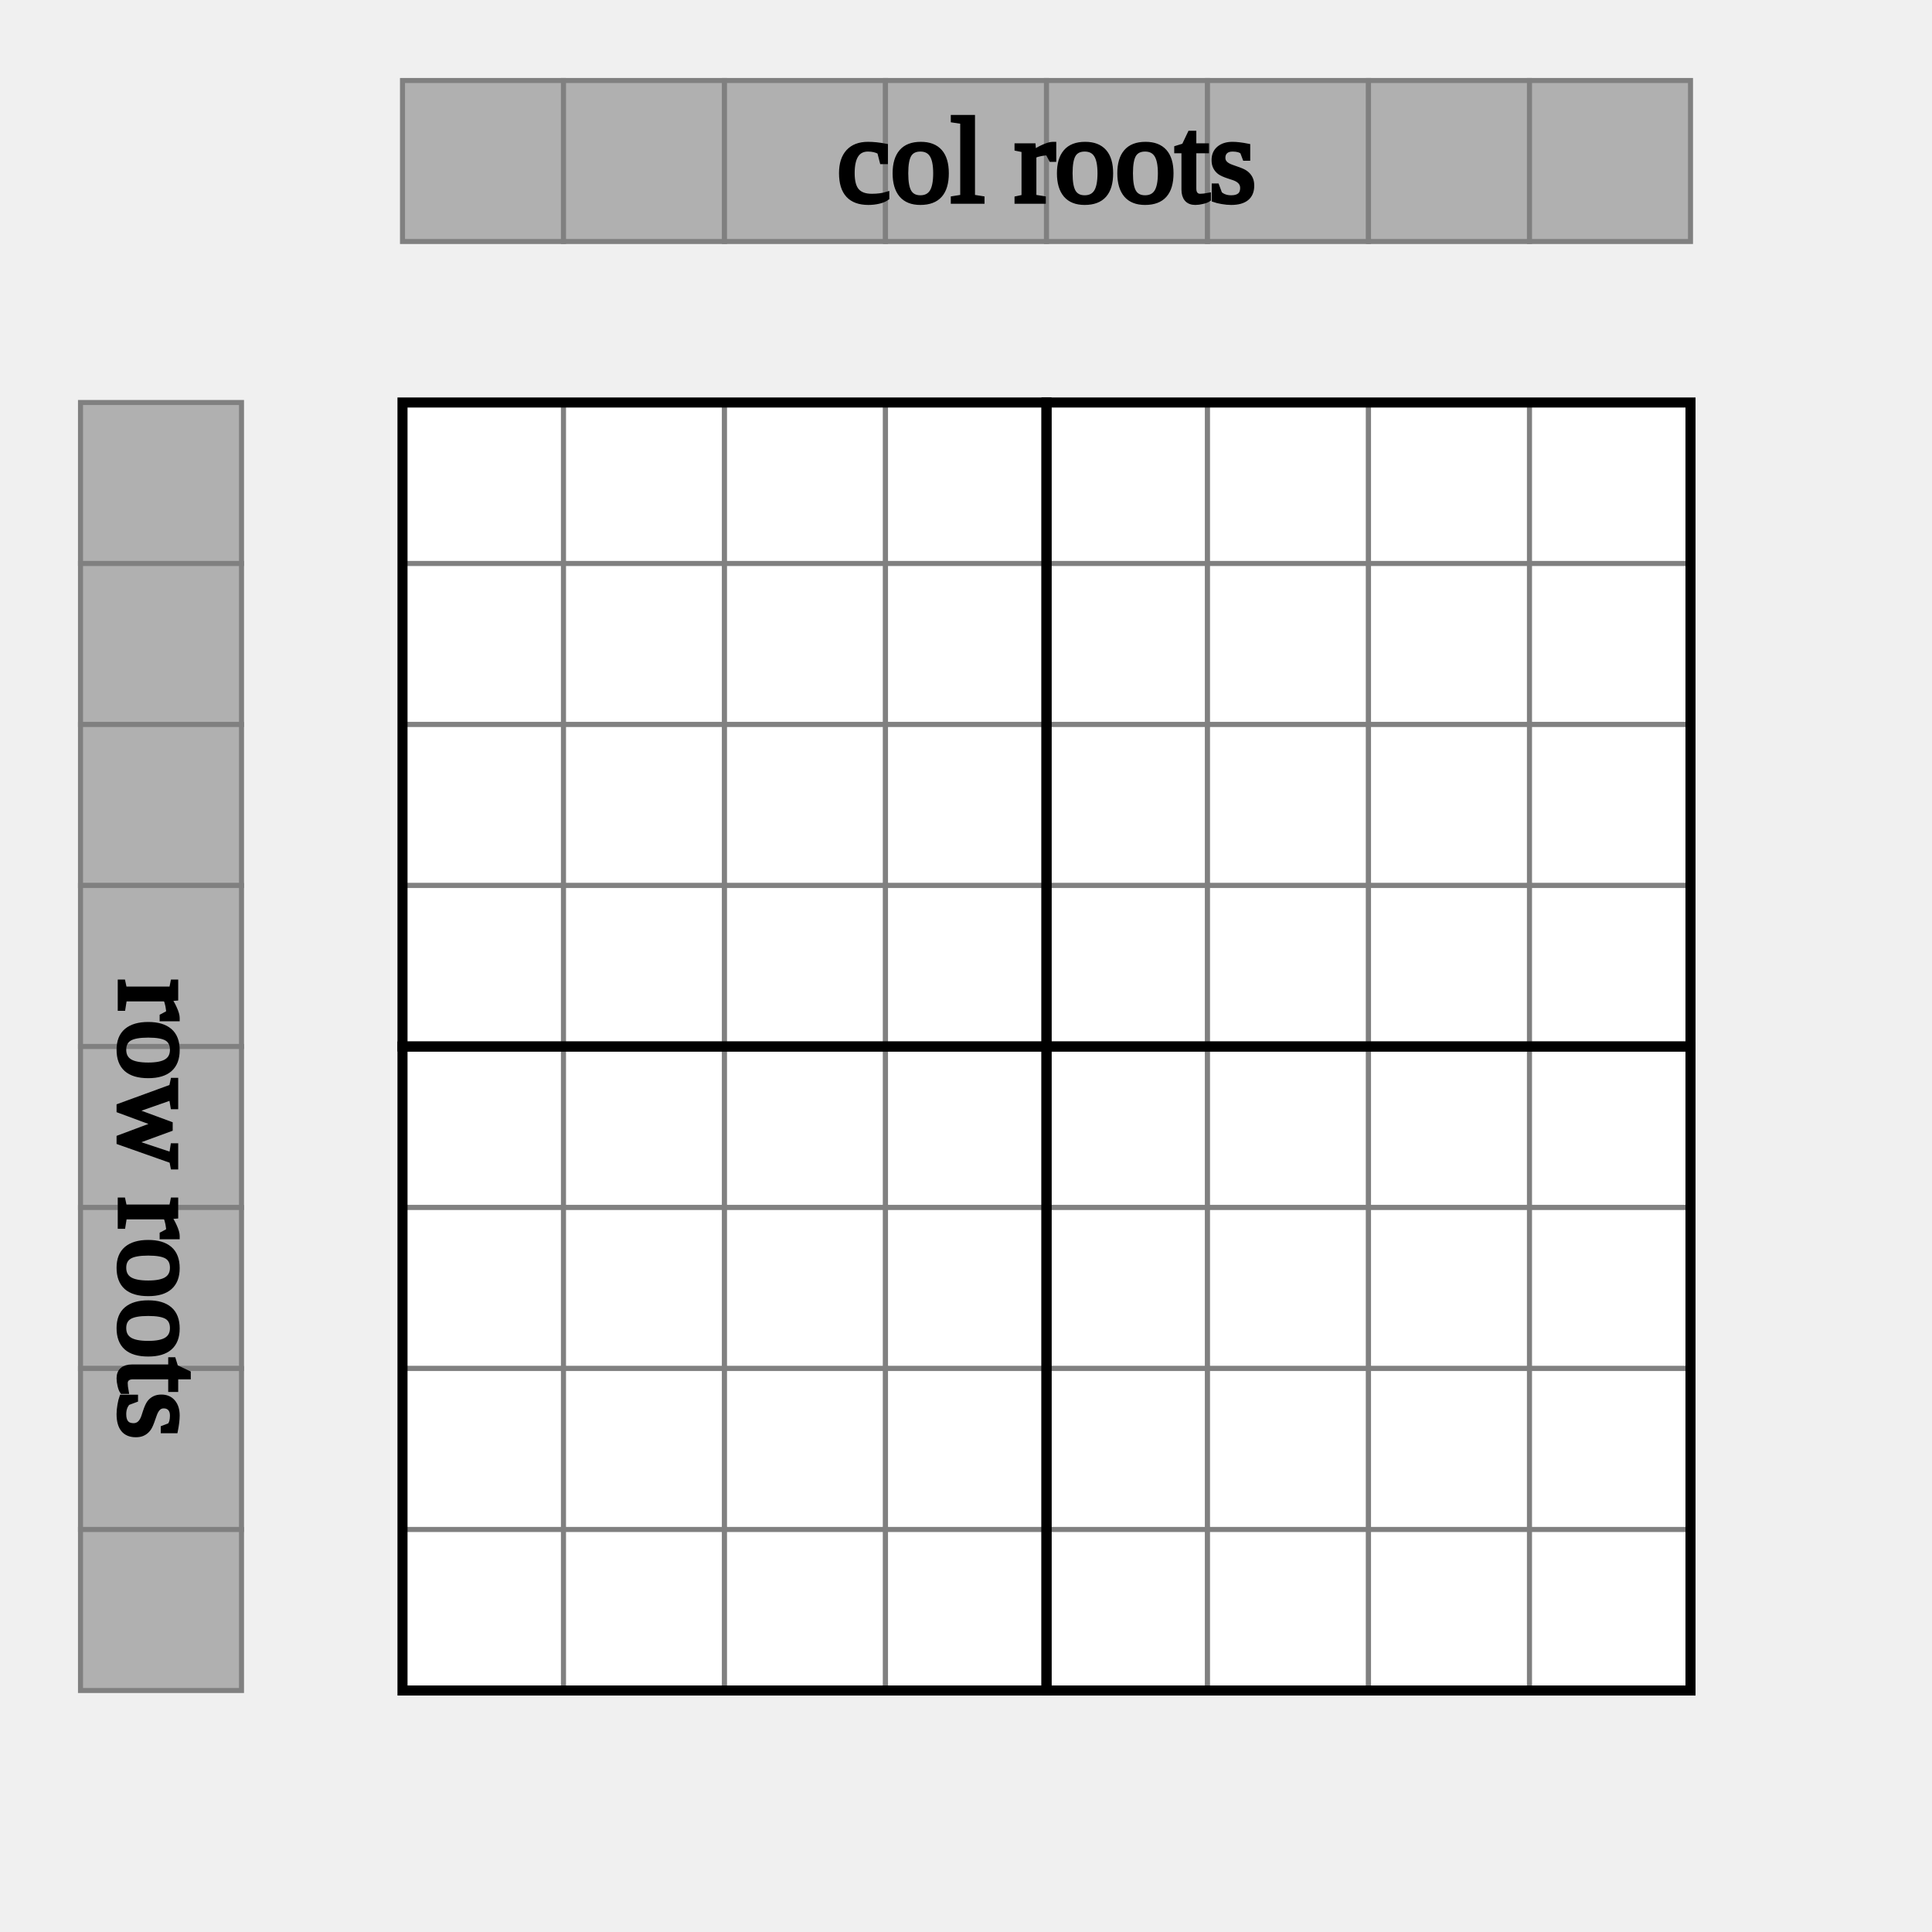
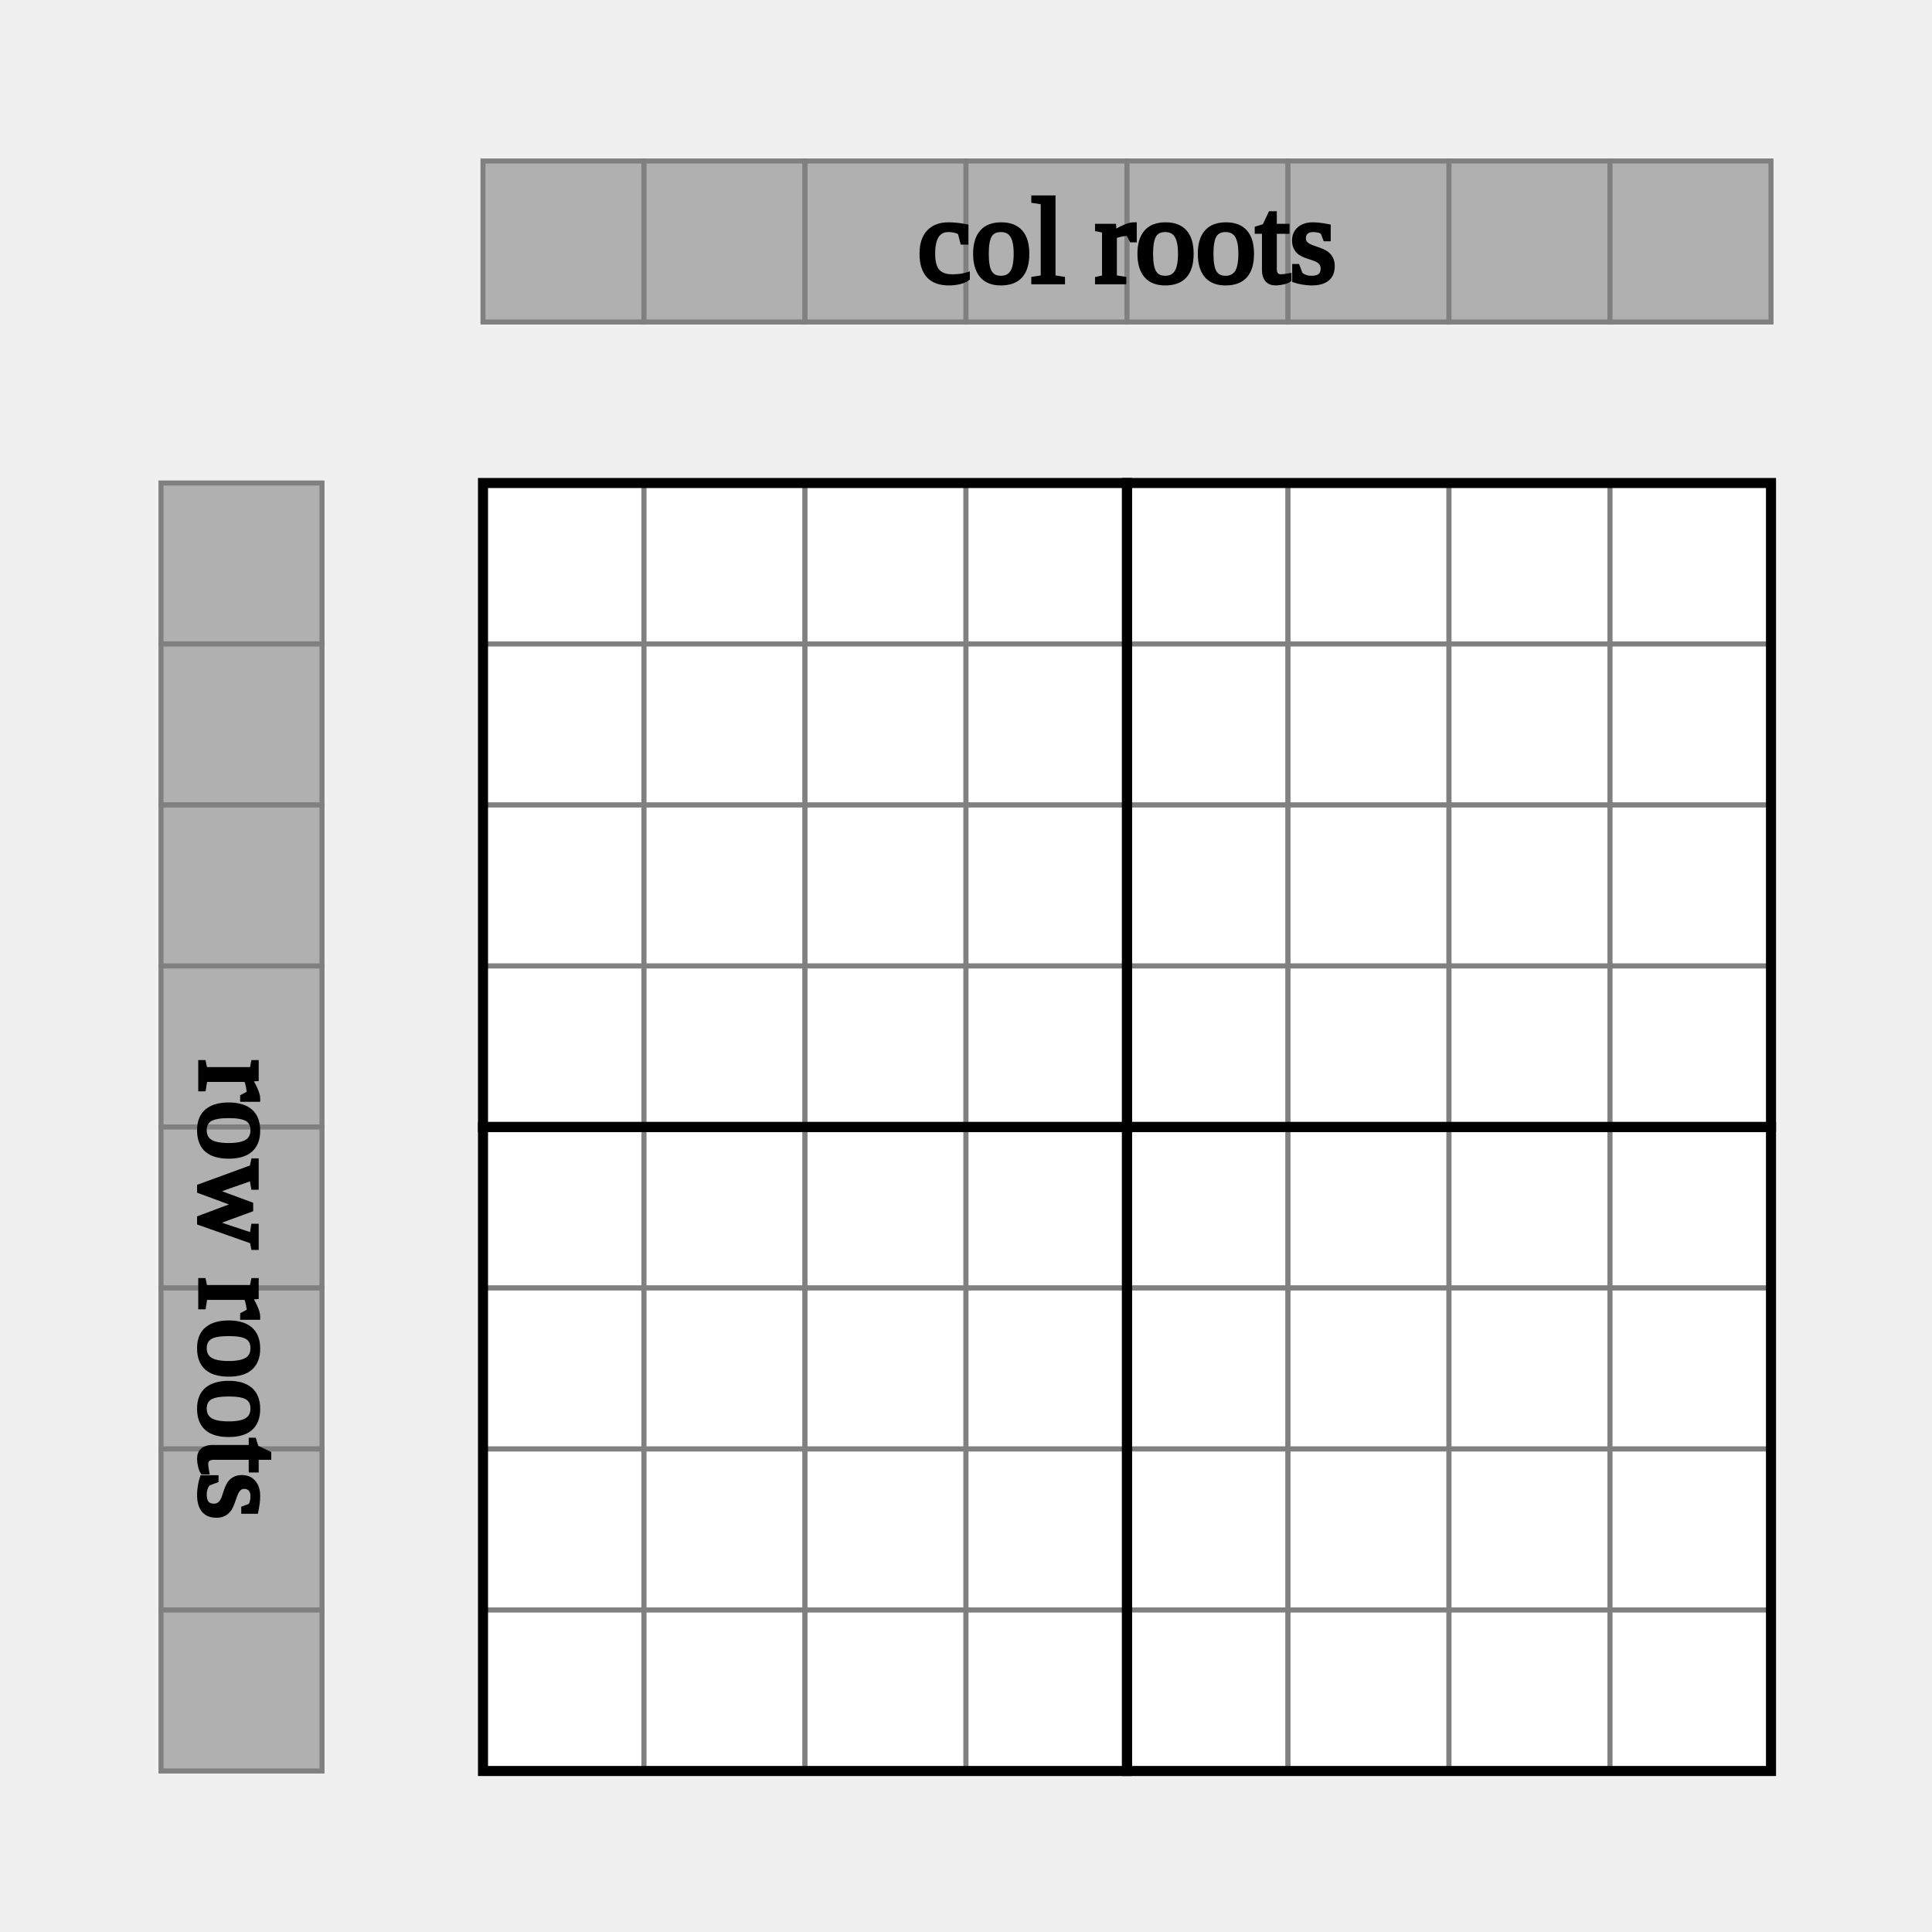
- <svg xmlns="http://www.w3.org/2000/svg" viewBox="-80 -80 384 384">
+ <svg xmlns="http://www.w3.org/2000/svg" viewBox="-96 -96 384 384" style="background-color:white">
  <rect fill="#ffffff" stroke="#808080" x="0" y="0" width="32" height="32" />
  <rect fill="#ffffff" stroke="#808080" x="32" y="0" width="32" height="32" />
  <rect fill="#ffffff" stroke="#808080" x="64" y="0" width="32" height="32" />
  <rect fill="#ffffff" stroke="#808080" x="96" y="0" width="32" height="32" />
  <rect fill="#ffffff" stroke="#808080" x="0" y="32" width="32" height="32" />
  <rect fill="#ffffff" stroke="#808080" x="32" y="32" width="32" height="32" />
  <rect fill="#ffffff" stroke="#808080" x="64" y="32" width="32" height="32" />
  <rect fill="#ffffff" stroke="#808080" x="96" y="32" width="32" height="32" />
  <rect fill="#ffffff" stroke="#808080" x="0" y="64" width="32" height="32" />
  <rect fill="#ffffff" stroke="#808080" x="32" y="64" width="32" height="32" />
  <rect fill="#ffffff" stroke="#808080" x="64" y="64" width="32" height="32" />
  <rect fill="#ffffff" stroke="#808080" x="96" y="64" width="32" height="32" />
  <rect fill="#ffffff" stroke="#808080" x="0" y="96" width="32" height="32" />
  <rect fill="#ffffff" stroke="#808080" x="32" y="96" width="32" height="32" />
  <rect fill="#ffffff" stroke="#808080" x="64" y="96" width="32" height="32" />
  <rect fill="#ffffff" stroke="#808080" x="96" y="96" width="32" height="32" />
  <rect fill="#ffffff" stroke="#808080" x="128" y="0" width="32" height="32" />
  <rect fill="#ffffff" stroke="#808080" x="160" y="0" width="32" height="32" />
  <rect fill="#ffffff" stroke="#808080" x="192" y="0" width="32" height="32" />
  <rect fill="#ffffff" stroke="#808080" x="224" y="0" width="32" height="32" />
  <rect fill="#ffffff" stroke="#808080" x="128" y="32" width="32" height="32" />
  <rect fill="#ffffff" stroke="#808080" x="160" y="32" width="32" height="32" />
  <rect fill="#ffffff" stroke="#808080" x="192" y="32" width="32" height="32" />
  <rect fill="#ffffff" stroke="#808080" x="224" y="32" width="32" height="32" />
  <rect fill="#ffffff" stroke="#808080" x="128" y="64" width="32" height="32" />
  <rect fill="#ffffff" stroke="#808080" x="160" y="64" width="32" height="32" />
  <rect fill="#ffffff" stroke="#808080" x="192" y="64" width="32" height="32" />
  <rect fill="#ffffff" stroke="#808080" x="224" y="64" width="32" height="32" />
  <rect fill="#ffffff" stroke="#808080" x="128" y="96" width="32" height="32" />
  <rect fill="#ffffff" stroke="#808080" x="160" y="96" width="32" height="32" />
  <rect fill="#ffffff" stroke="#808080" x="192" y="96" width="32" height="32" />
  <rect fill="#ffffff" stroke="#808080" x="224" y="96" width="32" height="32" />
  <rect fill="#ffffff" stroke="#808080" x="0" y="128" width="32" height="32" />
  <rect fill="#ffffff" stroke="#808080" x="32" y="128" width="32" height="32" />
  <rect fill="#ffffff" stroke="#808080" x="64" y="128" width="32" height="32" />
  <rect fill="#ffffff" stroke="#808080" x="96" y="128" width="32" height="32" />
  <rect fill="#ffffff" stroke="#808080" x="0" y="160" width="32" height="32" />
  <rect fill="#ffffff" stroke="#808080" x="32" y="160" width="32" height="32" />
  <rect fill="#ffffff" stroke="#808080" x="64" y="160" width="32" height="32" />
  <rect fill="#ffffff" stroke="#808080" x="96" y="160" width="32" height="32" />
  <rect fill="#ffffff" stroke="#808080" x="0" y="192" width="32" height="32" />
  <rect fill="#ffffff" stroke="#808080" x="32" y="192" width="32" height="32" />
  <rect fill="#ffffff" stroke="#808080" x="64" y="192" width="32" height="32" />
  <rect fill="#ffffff" stroke="#808080" x="96" y="192" width="32" height="32" />
  <rect fill="#ffffff" stroke="#808080" x="0" y="224" width="32" height="32" />
  <rect fill="#ffffff" stroke="#808080" x="32" y="224" width="32" height="32" />
  <rect fill="#ffffff" stroke="#808080" x="64" y="224" width="32" height="32" />
  <rect fill="#ffffff" stroke="#808080" x="96" y="224" width="32" height="32" />
  <rect fill="#ffffff" stroke="#808080" x="128" y="128" width="32" height="32" />
  <rect fill="#ffffff" stroke="#808080" x="160" y="128" width="32" height="32" />
  <rect fill="#ffffff" stroke="#808080" x="192" y="128" width="32" height="32" />
  <rect fill="#ffffff" stroke="#808080" x="224" y="128" width="32" height="32" />
  <rect fill="#ffffff" stroke="#808080" x="128" y="160" width="32" height="32" />
  <rect fill="#ffffff" stroke="#808080" x="160" y="160" width="32" height="32" />
  <rect fill="#ffffff" stroke="#808080" x="192" y="160" width="32" height="32" />
  <rect fill="#ffffff" stroke="#808080" x="224" y="160" width="32" height="32" />
  <rect fill="#ffffff" stroke="#808080" x="128" y="192" width="32" height="32" />
  <rect fill="#ffffff" stroke="#808080" x="160" y="192" width="32" height="32" />
  <rect fill="#ffffff" stroke="#808080" x="192" y="192" width="32" height="32" />
  <rect fill="#ffffff" stroke="#808080" x="224" y="192" width="32" height="32" />
  <rect fill="#ffffff" stroke="#808080" x="128" y="224" width="32" height="32" />
  <rect fill="#ffffff" stroke="#808080" x="160" y="224" width="32" height="32" />
  <rect fill="#ffffff" stroke="#808080" x="192" y="224" width="32" height="32" />
  <rect fill="#ffffff" stroke="#808080" x="224" y="224" width="32" height="32" />
  <rect fill="none" stroke="#000000" stroke-width="2" x="0" y="0" width="128" height="128" />
  <rect fill="none" stroke="#000000" stroke-width="2" x="128" y="0" width="128" height="128" />
  <rect fill="none" stroke="#000000" stroke-width="2" x="0" y="128" width="128" height="128" />
  <rect fill="none" stroke="#000000" stroke-width="2" x="128" y="128" width="128" height="128" />
  <rect fill="#B0B0B0" stroke="#808080" x="-64" y="0" width="32" height="32" />
  <rect fill="#B0B0B0" stroke="#808080" x="-64" y="32" width="32" height="32" />
  <rect fill="#B0B0B0" stroke="#808080" x="-64" y="64" width="32" height="32" />
  <rect fill="#B0B0B0" stroke="#808080" x="-64" y="96" width="32" height="32" />
  <rect fill="#B0B0B0" stroke="#808080" x="-64" y="128" width="32" height="32" />
  <rect fill="#B0B0B0" stroke="#808080" x="-64" y="160" width="32" height="32" />
  <rect fill="#B0B0B0" stroke="#808080" x="-64" y="192" width="32" height="32" />
  <rect fill="#B0B0B0" stroke="#808080" x="-64" y="224" width="32" height="32" />
  <text text-anchor="middle" font-size="24" stroke="#000000" x="-48" y="128" style="writing-mode: tb;">row roots</text>
  <rect fill="#B0B0B0" stroke="#808080" x="0" y="-64" width="32" height="32" />
  <rect fill="#B0B0B0" stroke="#808080" x="32" y="-64" width="32" height="32" />
  <rect fill="#B0B0B0" stroke="#808080" x="64" y="-64" width="32" height="32" />
  <rect fill="#B0B0B0" stroke="#808080" x="96" y="-64" width="32" height="32" />
  <rect fill="#B0B0B0" stroke="#808080" x="128" y="-64" width="32" height="32" />
  <rect fill="#B0B0B0" stroke="#808080" x="160" y="-64" width="32" height="32" />
  <rect fill="#B0B0B0" stroke="#808080" x="192" y="-64" width="32" height="32" />
  <rect fill="#B0B0B0" stroke="#808080" x="224" y="-64" width="32" height="32" />
  <text text-anchor="middle" font-size="24" stroke="#000000" x="128" y="-40">col roots</text>
</svg>
